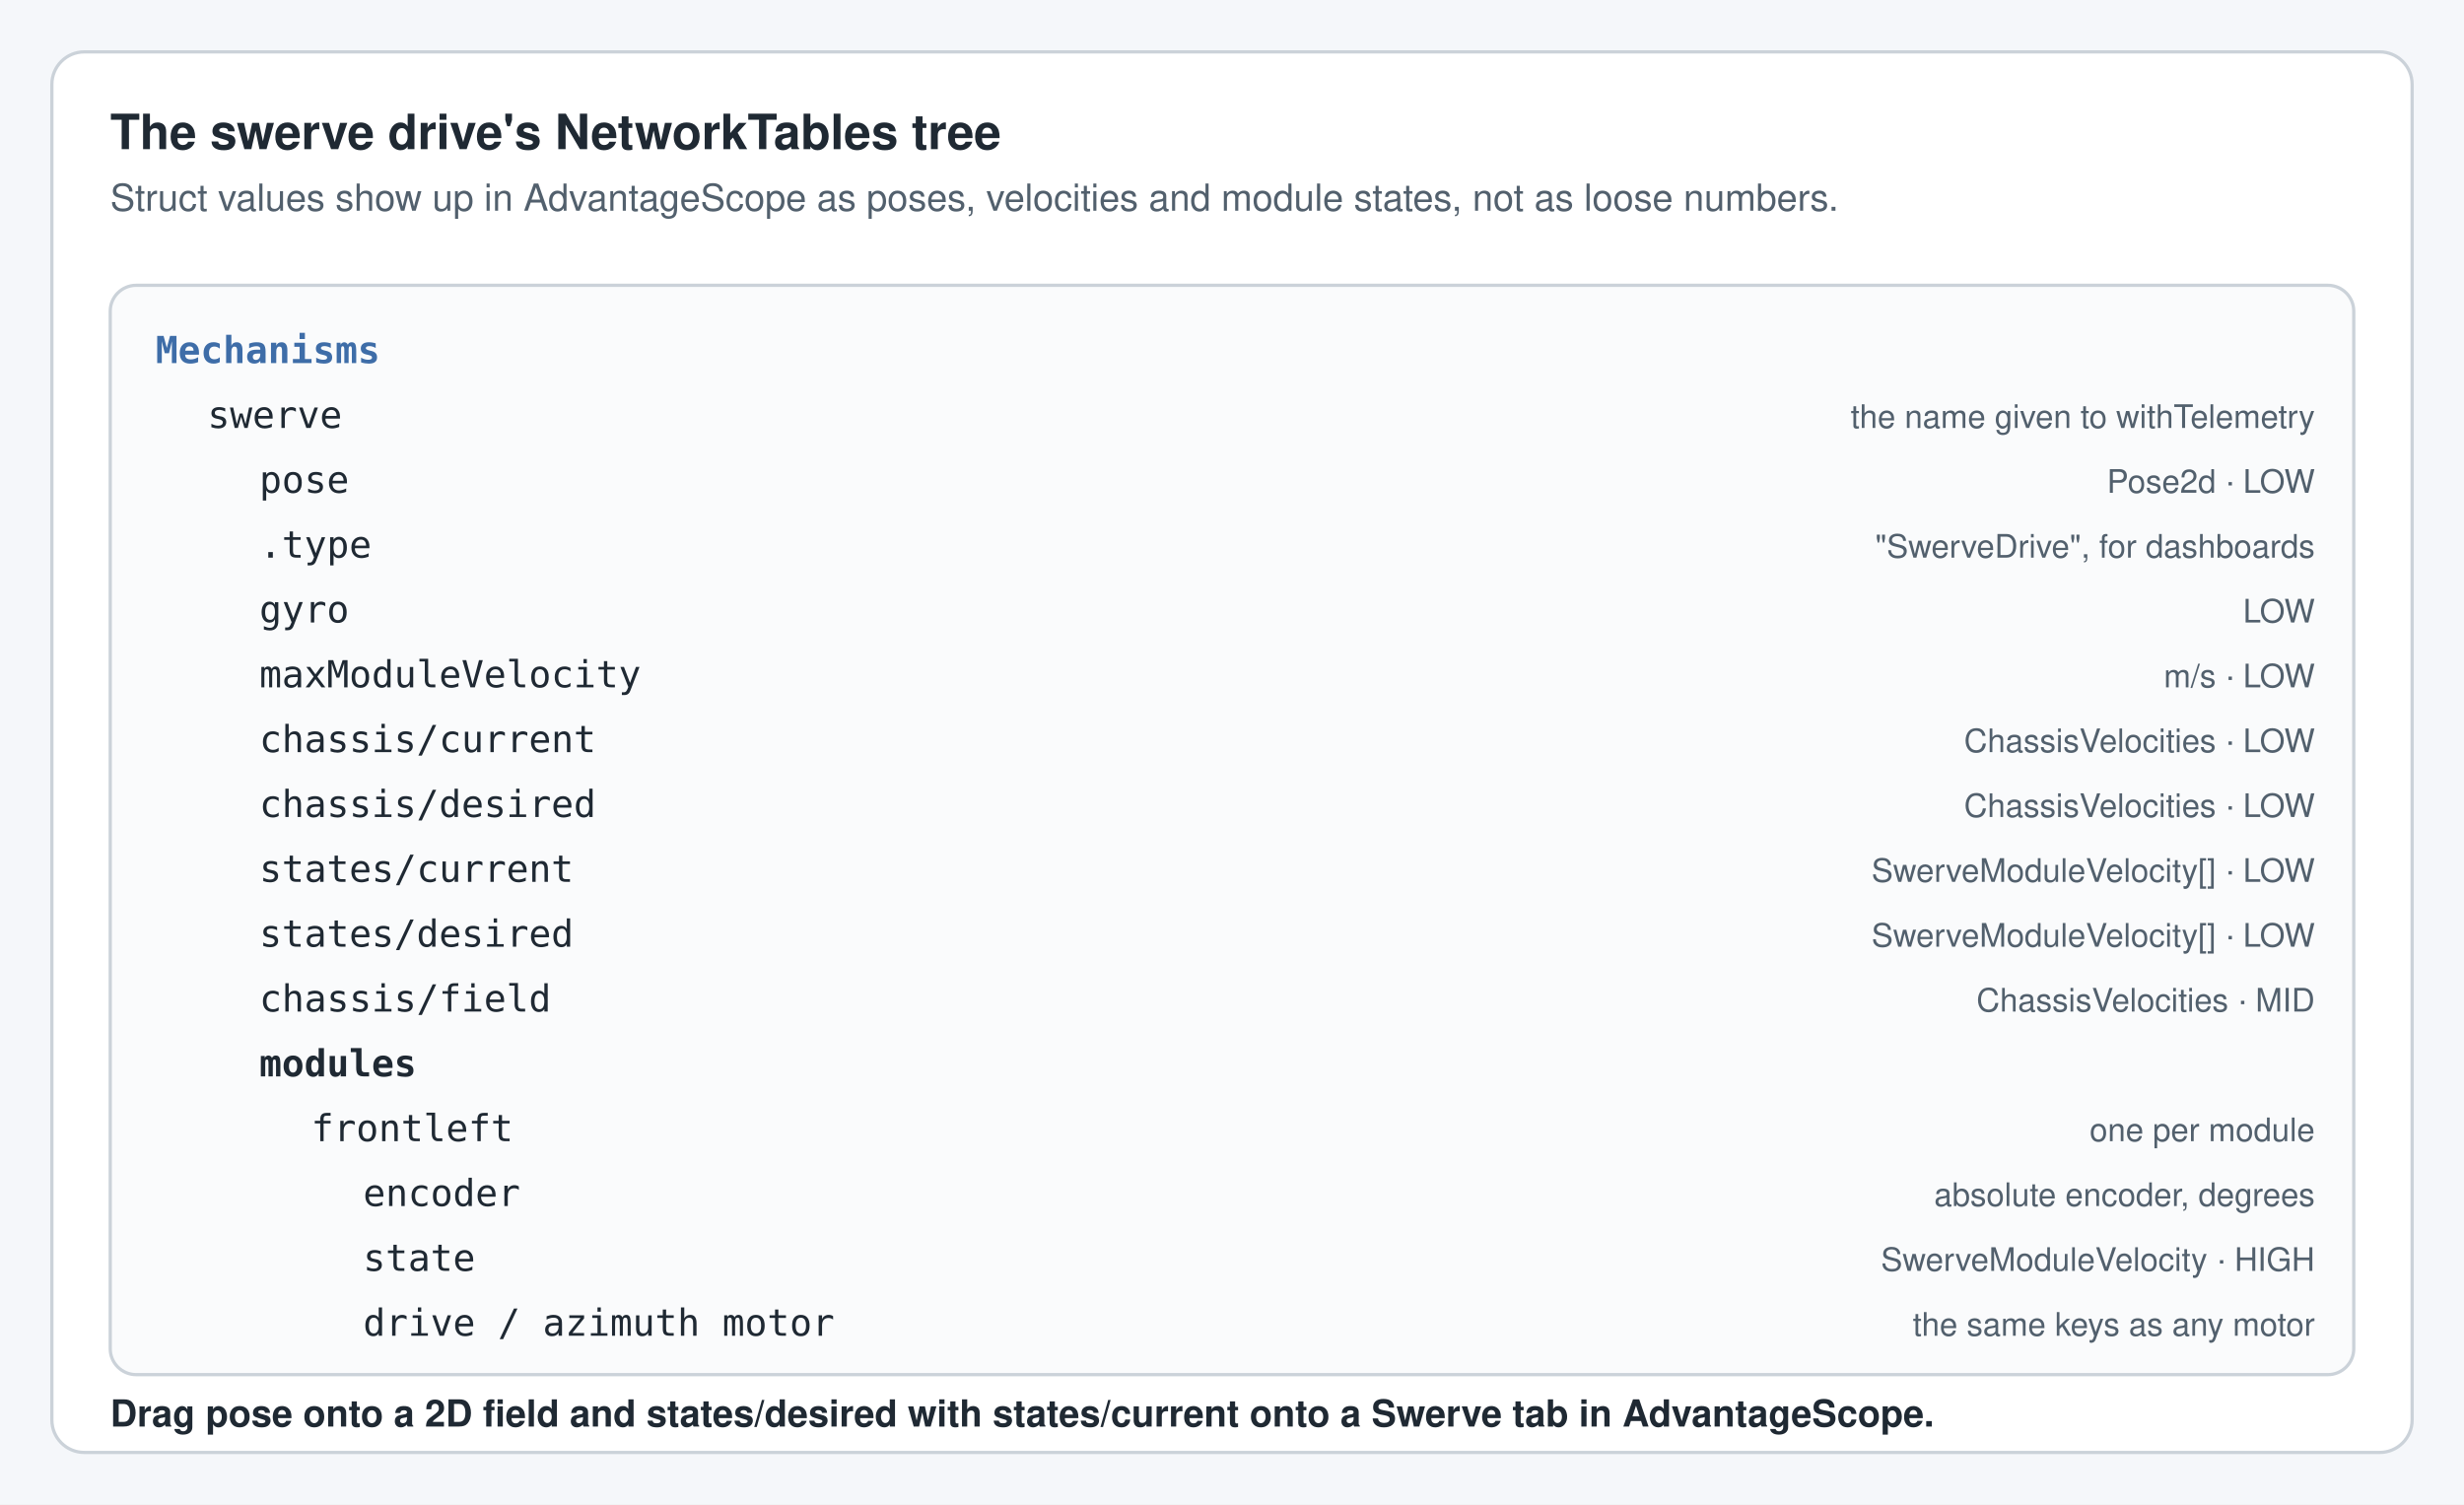
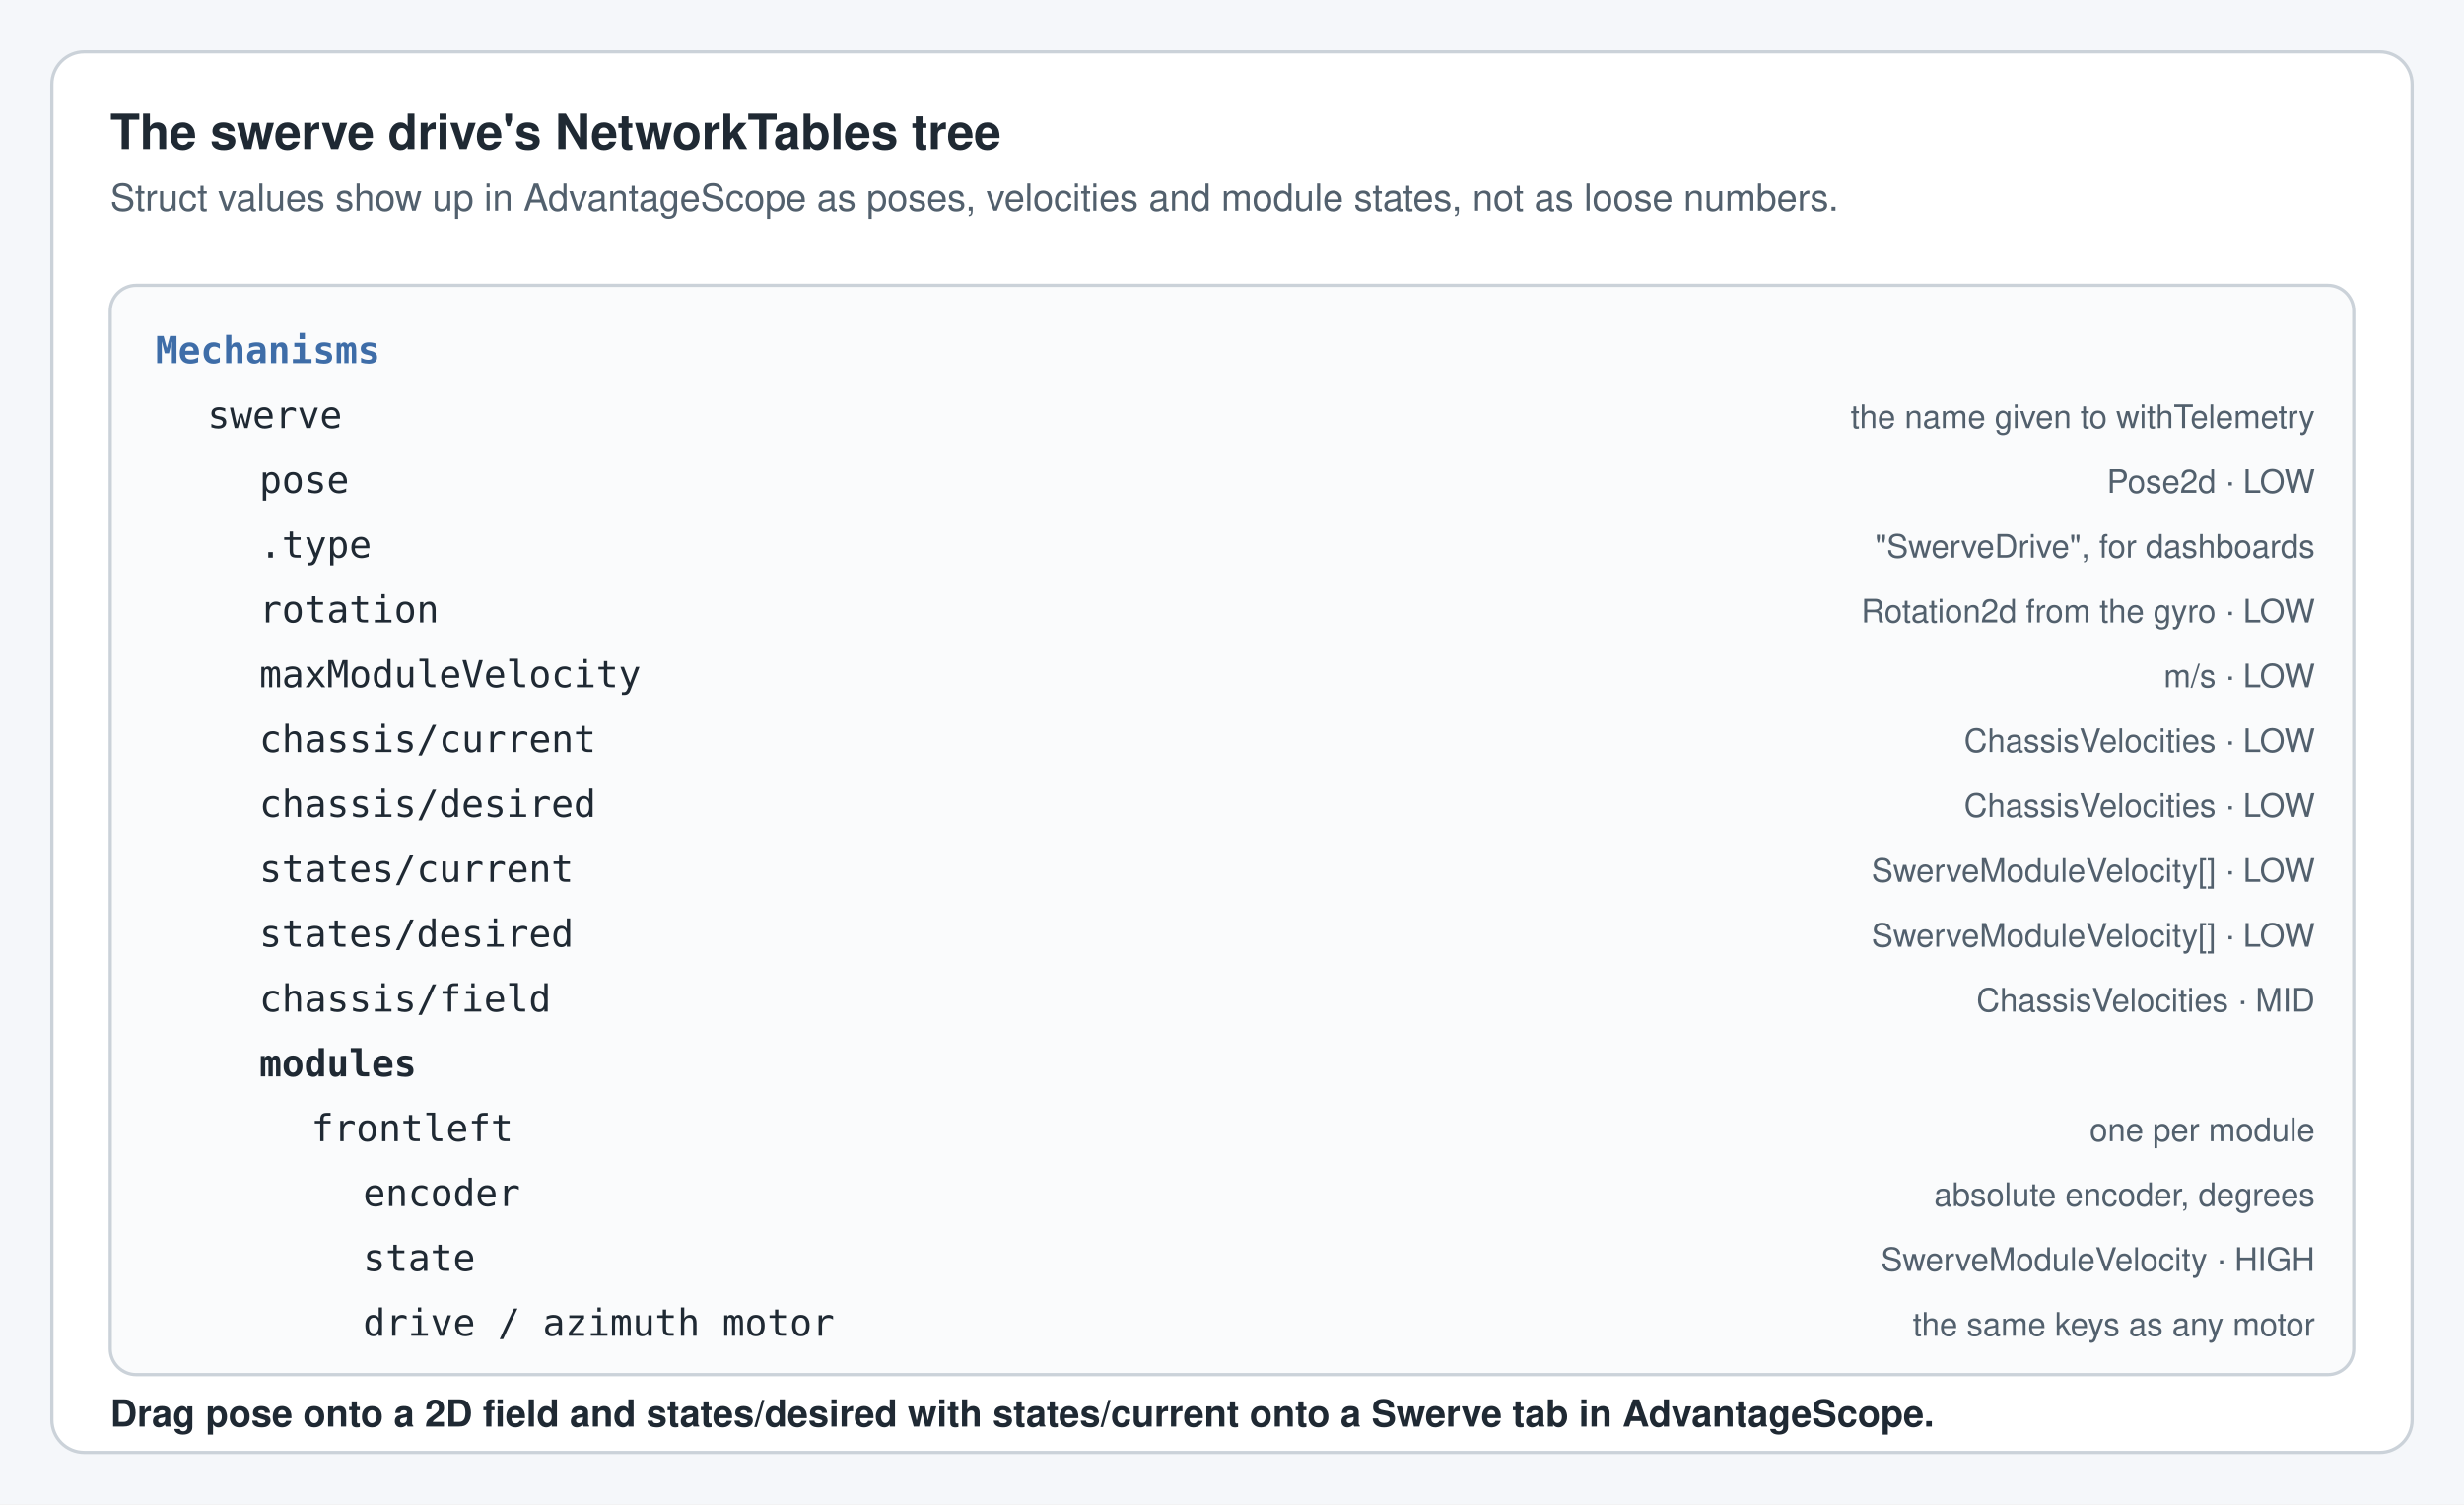
<svg xmlns="http://www.w3.org/2000/svg" viewBox="0 0 760 464" width="760" height="464" font-family="Segoe UI, Helvetica, Arial, sans-serif" role="img" aria-labelledby="t d">
  <defs>
    <marker id="arrow" viewBox="0 0 10 10" refX="9" refY="5" markerWidth="7" markerHeight="7" orient="auto-start-reverse">
      <path d="M0,0 L10,5 L0,10 Z" fill="#52606d" />
    </marker>
  </defs>
  <rect width="760" height="464" fill="#f5f7fa" />
  <rect x="16" y="16" width="728" height="432" rx="10" fill="#ffffff" stroke="#cbd2d9" />
  <text x="34.0" y="46.0" font-size="15" font-weight="700" text-anchor="start" fill="#1f2933">The swerve drive's NetworkTables tree</text>
  <text x="34.0" y="65.0" font-size="11.5" font-weight="400" text-anchor="start" fill="#52606d">Struct values show up in AdvantageScope as poses, velocities and module states, not as loose numbers.</text>
  <rect x="34" y="88" width="692" height="336" rx="8" fill="#fafbfc" stroke="#cbd2d9" />
  <text x="48.0" y="112.0" font-size="11.5" font-weight="700" text-anchor="start" fill="#3e6da8" font-family="Consolas, Menlo, monospace">Mechanisms</text>
  <text x="64.0" y="132.0" font-size="11.5" font-weight="400" text-anchor="start" fill="#1f2933" font-family="Consolas, Menlo, monospace">swerve</text>
  <text x="714.0" y="132.0" font-size="10" font-weight="400" text-anchor="end" fill="#52606d">the name given to withTelemetry</text>
  <text x="80.0" y="152.0" font-size="11.5" font-weight="400" text-anchor="start" fill="#1f2933" font-family="Consolas, Menlo, monospace">pose</text>
  <text x="714.0" y="152.0" font-size="10" font-weight="400" text-anchor="end" fill="#52606d">Pose2d  ·  LOW</text>
  <text x="80.0" y="172.0" font-size="11.5" font-weight="400" text-anchor="start" fill="#1f2933" font-family="Consolas, Menlo, monospace">.type</text>
  <text x="714.0" y="172.0" font-size="10" font-weight="400" text-anchor="end" fill="#52606d">"SwerveDrive", for dashboards</text>
-   <text x="80.0" y="192.0" font-size="11.5" font-weight="400" text-anchor="start" fill="#1f2933" font-family="Consolas, Menlo, monospace">gyro</text>
-   <text x="714.0" y="192.0" font-size="10" font-weight="400" text-anchor="end" fill="#52606d">LOW</text>
+   <text x="80.0" y="192.0" font-size="11.5" font-weight="400" text-anchor="start" fill="#1f2933" font-family="Consolas, Menlo, monospace">rotation</text>
+   <text x="714.0" y="192.0" font-size="10" font-weight="400" text-anchor="end" fill="#52606d">Rotation2d from the gyro  ·  LOW</text>
  <text x="80.0" y="212.0" font-size="11.5" font-weight="400" text-anchor="start" fill="#1f2933" font-family="Consolas, Menlo, monospace">maxModuleVelocity</text>
  <text x="714.0" y="212.0" font-size="10" font-weight="400" text-anchor="end" fill="#52606d">m/s  ·  LOW</text>
  <text x="80.0" y="232.0" font-size="11.5" font-weight="400" text-anchor="start" fill="#1f2933" font-family="Consolas, Menlo, monospace">chassis/current</text>
  <text x="714.0" y="232.0" font-size="10" font-weight="400" text-anchor="end" fill="#52606d">ChassisVelocities  ·  LOW</text>
  <text x="80.0" y="252.0" font-size="11.5" font-weight="400" text-anchor="start" fill="#1f2933" font-family="Consolas, Menlo, monospace">chassis/desired</text>
  <text x="714.0" y="252.0" font-size="10" font-weight="400" text-anchor="end" fill="#52606d">ChassisVelocities  ·  LOW</text>
  <text x="80.0" y="272.0" font-size="11.5" font-weight="400" text-anchor="start" fill="#1f2933" font-family="Consolas, Menlo, monospace">states/current</text>
  <text x="714.0" y="272.0" font-size="10" font-weight="400" text-anchor="end" fill="#52606d">SwerveModuleVelocity[]  ·  LOW</text>
  <text x="80.0" y="292.0" font-size="11.5" font-weight="400" text-anchor="start" fill="#1f2933" font-family="Consolas, Menlo, monospace">states/desired</text>
  <text x="714.0" y="292.0" font-size="10" font-weight="400" text-anchor="end" fill="#52606d">SwerveModuleVelocity[]  ·  LOW</text>
  <text x="80.0" y="312.0" font-size="11.5" font-weight="400" text-anchor="start" fill="#1f2933" font-family="Consolas, Menlo, monospace">chassis/field</text>
  <text x="714.0" y="312.0" font-size="10" font-weight="400" text-anchor="end" fill="#52606d">ChassisVelocities  ·  MID</text>
  <text x="80.0" y="332.0" font-size="11.5" font-weight="700" text-anchor="start" fill="#1f2933" font-family="Consolas, Menlo, monospace">modules</text>
  <text x="96.0" y="352.0" font-size="11.5" font-weight="400" text-anchor="start" fill="#1f2933" font-family="Consolas, Menlo, monospace">frontleft</text>
  <text x="714.0" y="352.0" font-size="10" font-weight="400" text-anchor="end" fill="#52606d">one per module</text>
  <text x="112.0" y="372.0" font-size="11.5" font-weight="400" text-anchor="start" fill="#1f2933" font-family="Consolas, Menlo, monospace">encoder</text>
  <text x="714.0" y="372.0" font-size="10" font-weight="400" text-anchor="end" fill="#52606d">absolute encoder, degrees</text>
  <text x="112.0" y="392.0" font-size="11.5" font-weight="400" text-anchor="start" fill="#1f2933" font-family="Consolas, Menlo, monospace">state</text>
  <text x="714.0" y="392.0" font-size="10" font-weight="400" text-anchor="end" fill="#52606d">SwerveModuleVelocity  ·  HIGH</text>
  <text x="112.0" y="412.0" font-size="11.5" font-weight="400" text-anchor="start" fill="#1f2933" font-family="Consolas, Menlo, monospace">drive / azimuth motor</text>
  <text x="714.0" y="412.0" font-size="10" font-weight="400" text-anchor="end" fill="#52606d">the same keys as any motor</text>
  <text x="34.0" y="440.0" font-size="11.5" font-weight="700" text-anchor="start" fill="#1f2933">Drag pose onto a 2D field and states/desired with states/current onto a Swerve tab in AdvantageScope.</text>
</svg>
